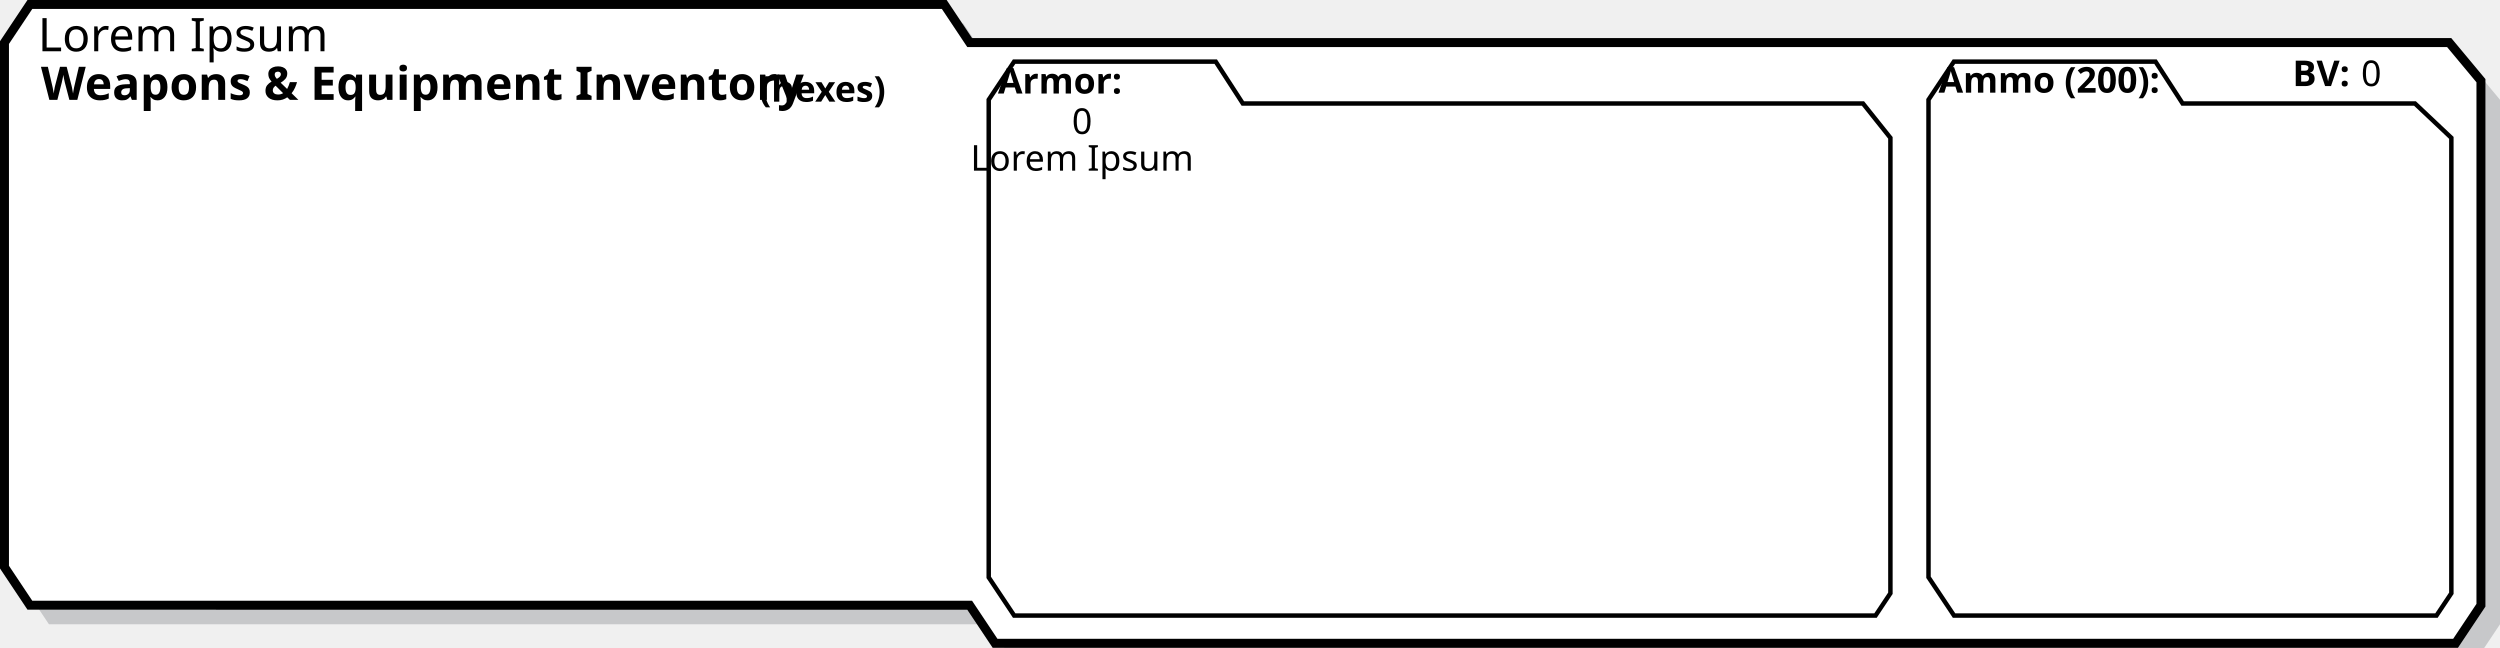
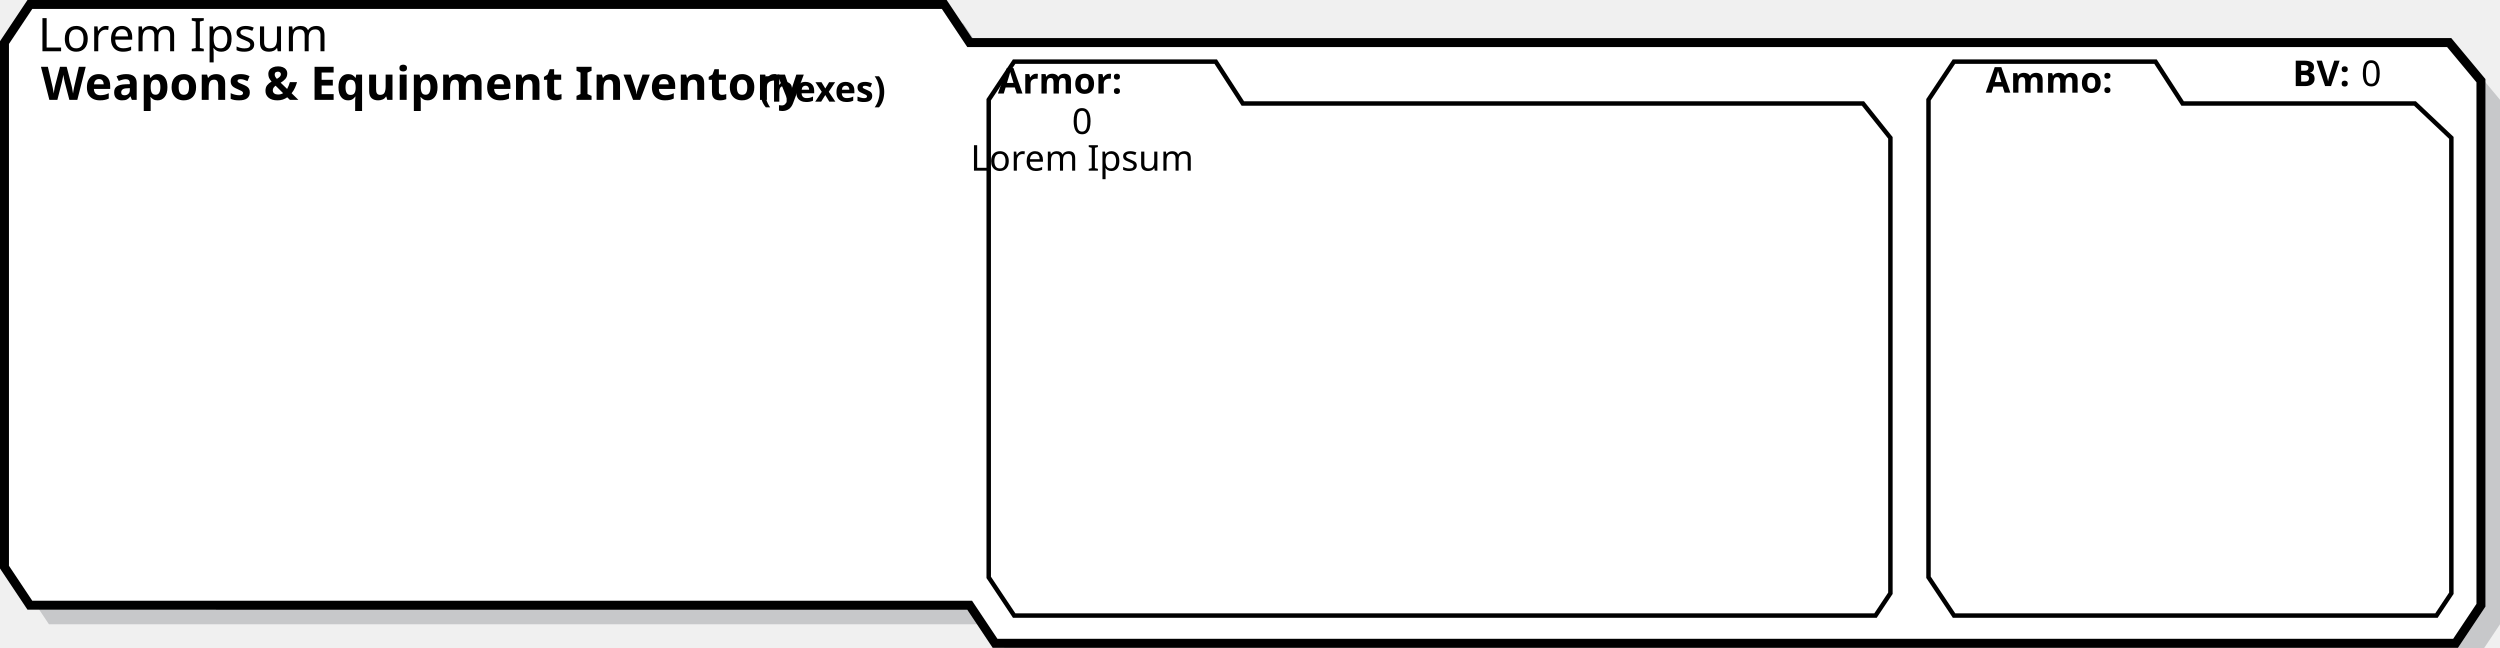
<svg xmlns="http://www.w3.org/2000/svg" contentScriptType="text/ecmascript" width="575.72" zoomAndPan="magnify" contentStyleType="text/css" height="149.06" preserveAspectRatio="xMidYMid" version="1.0" id="svg77">
  <defs id="defs77">
    <clipPath clipPathUnits="userSpaceOnUse" id="clipPath78">
      <path d="M 0,783 H 603 V 0 H 0 Z" transform="translate(-581.5045,-643.3936)" id="path78" />
    </clipPath>
    <clipPath clipPathUnits="userSpaceOnUse" id="clipPath80">
      <path d="M 0,783 H 603 V 0 H 0 Z" transform="translate(-577.2525,-647.6454)" id="path80" />
    </clipPath>
    <clipPath clipPathUnits="userSpaceOnUse" id="clipPath82">
      <path d="M 0,783 H 603 V 0 H 0 Z" transform="translate(-445.441,-650.4825)" id="path82" />
    </clipPath>
    <clipPath clipPathUnits="userSpaceOnUse" id="clipPath84">
      <path d="M 0,783 H 603 V 0 H 0 Z" transform="translate(-570.647,-650.4825)" id="path84" />
    </clipPath>
    <clipPath clipPathUnits="userSpaceOnUse" id="clipPath82-4">
      <path d="M 0,783 H 603 V 0 H 0 Z" transform="translate(-445.441,-650.4825)" id="path82-5" />
    </clipPath>
    <clipPath clipPathUnits="userSpaceOnUse" id="clipPath84-5">
      <path d="M 0,783 H 603 V 0 H 0 Z" transform="translate(-570.647,-650.4825)" id="path84-1" />
    </clipPath>
  </defs>
  <g id="rs_template" transform="translate(-2.110329,0.3332098)">
    <path id="path77" d="m 0,-71.724 -5.668,-8.502 h -325.986 l -5.669,8.502 -209.764,0.001 -5.67,8.504 V 53.861 l 5.67,8.504 h 204.094 l 5.669,-8.504 330.238,-10e-4 7.085,-8.504 z" style="fill:#c7c8ca;fill-opacity:1;fill-rule:nonzero;stroke:none" transform="matrix(1.031738,0,0,-1.031738,577.8292,69.42856)" clip-path="url(#clipPath78)" />
    <path id="path79" d="m 0,-71.724 -5.668,-8.502 h -325.986 l -5.669,8.502 -209.764,0.001 -5.67,8.503 V 53.861 l 5.67,8.503 h 204.094 l 5.669,-8.503 330.238,-10e-4 7.085,-8.504 z" style="fill:#ffffff;fill-opacity:1;fill-rule:nonzero;stroke:#000000;stroke-width:2;stroke-linecap:round;stroke-linejoin:miter;stroke-miterlimit:10;stroke-dasharray:none;stroke-opacity:1" transform="matrix(1.031738,0,0,-1.031738,573.4422,65.04181)" clip-path="url(#clipPath80)" />
    <text id="ammoEntryLabel" x="450.169" y="31.443" style="font-style:normal;font-variant:normal;font-weight:bold;font-stretch:normal;font-size:6.667px;font-family:Eurostile;-inkscape-font-specification:'Eurostile, Bold';font-variant-ligatures:normal;font-variant-caps:normal;font-variant-numeric:normal;font-variant-east-asian:normal;text-align:start;text-anchor:start;fill:#000000;stroke-width:1.033" xml:space="preserve" visibility="hidden">Ammo :</text>
    <text fill="#000000" x="545.836" id="bv" y="19.491" style="font-style:normal;font-variant:normal;font-weight:normal;font-stretch:normal;font-size:8.2px;font-family:Eurostile;-inkscape-font-specification:'Eurostile, Normal';font-variant-ligatures:normal;font-variant-caps:normal;font-variant-numeric:normal;font-variant-east-asian:normal;text-anchor:start;fill:#000000" text-anchor="start">0</text>
    <text id="text85" xml:space="preserve" x="11.54" y="22.668" style="font-style:normal;font-variant:normal;font-weight:bold;font-stretch:normal;font-size:10.667px;font-family:Eurostile;-inkscape-font-specification:'Eurostile, Bold';font-variant-ligatures:normal;font-variant-caps:normal;font-variant-numeric:normal;font-variant-east-asian:normal;stroke-width:1.033">
      <tspan id="tspan86" style="font-style:normal;font-variant:normal;font-weight:bold;font-stretch:normal;font-size:10.667px;font-family:Eurostile;-inkscape-font-specification:'Eurostile, Bold';font-variant-ligatures:normal;font-variant-caps:normal;font-variant-numeric:normal;font-variant-east-asian:normal;writing-mode:lr-tb;fill:#000000;fill-opacity:1;fill-rule:nonzero;stroke:none;stroke-width:1.033" x="11.54" dx="0 -0.269 0 0 0 0 0 0 0 0 0 0 0 0 0 0 0 0 0 0 0 0 0 0 0 0 0 0 0.074" y="22.668">Weapons &amp; Equipment Inventory</tspan>
    </text>
    <text id="text86" xml:space="preserve" x="176.938" y="23.087" style="font-style:normal;font-variant:normal;font-weight:bold;font-stretch:normal;font-size:8.2px;font-family:Eurostile;-inkscape-font-specification:'Eurostile, Bold';font-variant-ligatures:normal;font-variant-caps:normal;font-variant-numeric:normal;font-variant-east-asian:normal;stroke-width:1.033">
      <tspan id="tspan87" style="font-style:normal;font-variant:normal;font-weight:bold;font-stretch:normal;font-size:8.2px;font-family:Eurostile;-inkscape-font-specification:'Eurostile, Bold';font-variant-ligatures:normal;font-variant-caps:normal;font-variant-numeric:normal;font-variant-east-asian:normal;writing-mode:lr-tb;fill:#000000;fill-opacity:1;fill-rule:nonzero;stroke:none;stroke-width:1.033" x="176.938" y="23.087">(hexes)</tspan>
    </text>
    <text id="text91" xml:space="preserve" x="263.764" y="21.208" style="font-style:normal;font-variant:normal;font-weight:bold;font-stretch:normal;font-size:8.2px;font-family:Eurostile;-inkscape-font-specification:'Eurostile, Bold';font-variant-ligatures:normal;font-variant-caps:normal;font-variant-numeric:normal;font-variant-east-asian:normal;text-align:center;text-anchor:middle;stroke-width:1.033">
      <tspan id="tspan92" style="font-style:normal;font-variant:normal;font-weight:bold;font-stretch:normal;font-size:8.2px;font-family:Eurostile;-inkscape-font-specification:'Eurostile, Bold';font-variant-ligatures:normal;font-variant-caps:normal;font-variant-numeric:normal;font-variant-east-asian:normal;text-align:center;writing-mode:lr-tb;text-anchor:middle;fill:#000000;fill-opacity:1;fill-rule:nonzero;stroke:none;stroke-width:1.033" x="251.537" dx="0 0 0.058" y="21.208">Armor:</tspan>
    </text>
    <text id="text91-0-4" xml:space="preserve" x="530.06" y="19.491" style="font-style:normal;font-variant:normal;font-weight:bold;font-stretch:normal;font-size:8.2px;font-family:Eurostile;-inkscape-font-specification:'Eurostile, Bold';font-variant-ligatures:normal;font-variant-caps:normal;font-variant-numeric:normal;font-variant-east-asian:normal;stroke-width:1.033">
      <tspan id="tspan92-9-8" style="font-style:normal;font-variant:normal;font-weight:bold;font-stretch:normal;font-size:8.2px;font-family:Eurostile;-inkscape-font-specification:'Eurostile, Bold';font-variant-ligatures:normal;font-variant-caps:normal;font-variant-numeric:normal;font-variant-east-asian:normal;writing-mode:lr-tb;fill:#000000;fill-opacity:1;fill-rule:nonzero;stroke:none;stroke-width:1.033" x="530.06" y="19.491">BV:</tspan>
    </text>
    <text fill="#000000" x="251.3" id="armorType" y="38.968" style="font-style:normal;font-variant:normal;font-weight:normal;font-stretch:normal;font-size:8.2px;font-family:Eurostile;-inkscape-font-specification:'Eurostile, Normal';font-variant-ligatures:normal;font-variant-caps:normal;font-variant-numeric:normal;font-variant-east-asian:normal;text-align:center;text-anchor:middle;fill:#000000" text-anchor="start">Lorem Ipsum</text>
    <text fill="#000000" x="251.3" id="textArmor_GUN" y="30.51" style="font-style:normal;font-variant:normal;font-weight:normal;font-stretch:normal;font-size:8.2px;font-family:Eurostile;-inkscape-font-specification:'Eurostile, Normal';font-variant-ligatures:normal;font-variant-caps:normal;font-variant-numeric:normal;font-variant-east-asian:normal;text-align:center;text-anchor:middle;fill:#000000" text-anchor="start">0</text>
    <rect fill="none" x="11.529" width="211.277" id="inventory" height="120.626" y="22.689" style="stroke-width:0.52" />
    <text fill="#000000" x="10.852" id="type" y="11.471" style="font-style:normal;font-variant:normal;font-weight:normal;font-stretch:normal;font-size:10.667px;font-family:Eurostile;-inkscape-font-specification:'Eurostile, Normal';font-variant-ligatures:normal;font-variant-caps:normal;font-variant-numeric:normal;font-variant-east-asian:normal;text-anchor:start;fill:#000000" text-anchor="start">Lorem Ipsum</text>
    <g style="display:inline" fill="none" id="armorPips" transform="translate(274,27)">
      <rect x="0" width="160" y="1.563" height="109.437" id="armorPipsGUN" style="display:inline;stroke-width:1.77" />
    </g>
    <g style="display:inline" fill="none" id="ammoPips" transform="translate(450,27)">
      <rect x="-2.4624171e-08" width="112" y="0.002" height="111" id="ammoPipsGUN" />
    </g>
    <path id="path81-7" d="M -9.6923867e-7,-71.89 -3.322,-76.872 H -195.576 l -5.684,8.524 V 38.267 l 5.67,8.504 45,0 6.049,-9.343 H -6.125 L 0,29.759 Z" style="fill:none;stroke:#000000;stroke-width:1;stroke-linecap:butt;stroke-linejoin:miter;stroke-miterlimit:4;stroke-dasharray:none;stroke-opacity:1" transform="matrix(1.031738,0,0,-1.031738,437.4474,62.11467)" clip-path="url(#clipPath82-4)" />
    <path id="path83-1" d="M -9.6923861e-7,-71.89 -3.322,-76.872 H -110.999 l -5.703,8.553 V 38.267 l 5.67,8.504 45,0 6.049,-9.343 H -8.125 L 0,29.759 Z" style="fill:none;stroke:#000000;stroke-width:1;stroke-linecap:butt;stroke-linejoin:miter;stroke-miterlimit:4;stroke-dasharray:none;stroke-opacity:1" transform="matrix(1.031738,0,0,-1.031738,566.6271,62.11467)" clip-path="url(#clipPath84-5)" />
-     <text id="ammoLabel" x="474" y="21" style="font-style:normal;font-variant:normal;font-weight:bold;font-stretch:normal;font-size:8.2px;font-family:Eurostile;-inkscape-font-specification:'Eurostile, Bold';font-variant-ligatures:normal;font-variant-caps:normal;font-variant-numeric:normal;font-variant-east-asian:normal;text-align:center;text-anchor:middle;fill:#000000;stroke-width:1.033" xml:space="preserve">Ammo (200):</text>
+     <text id="ammoLabel" x="474" y="21" style="font-style:normal;font-variant:normal;font-weight:bold;font-stretch:normal;font-size:8.2px;font-family:Eurostile;-inkscape-font-specification:'Eurostile, Bold';font-variant-ligatures:normal;font-variant-caps:normal;font-variant-numeric:normal;font-variant-east-asian:normal;text-align:center;text-anchor:middle;fill:#000000;stroke-width:1.033" xml:space="preserve">Ammo:</text>
  </g>
</svg>
